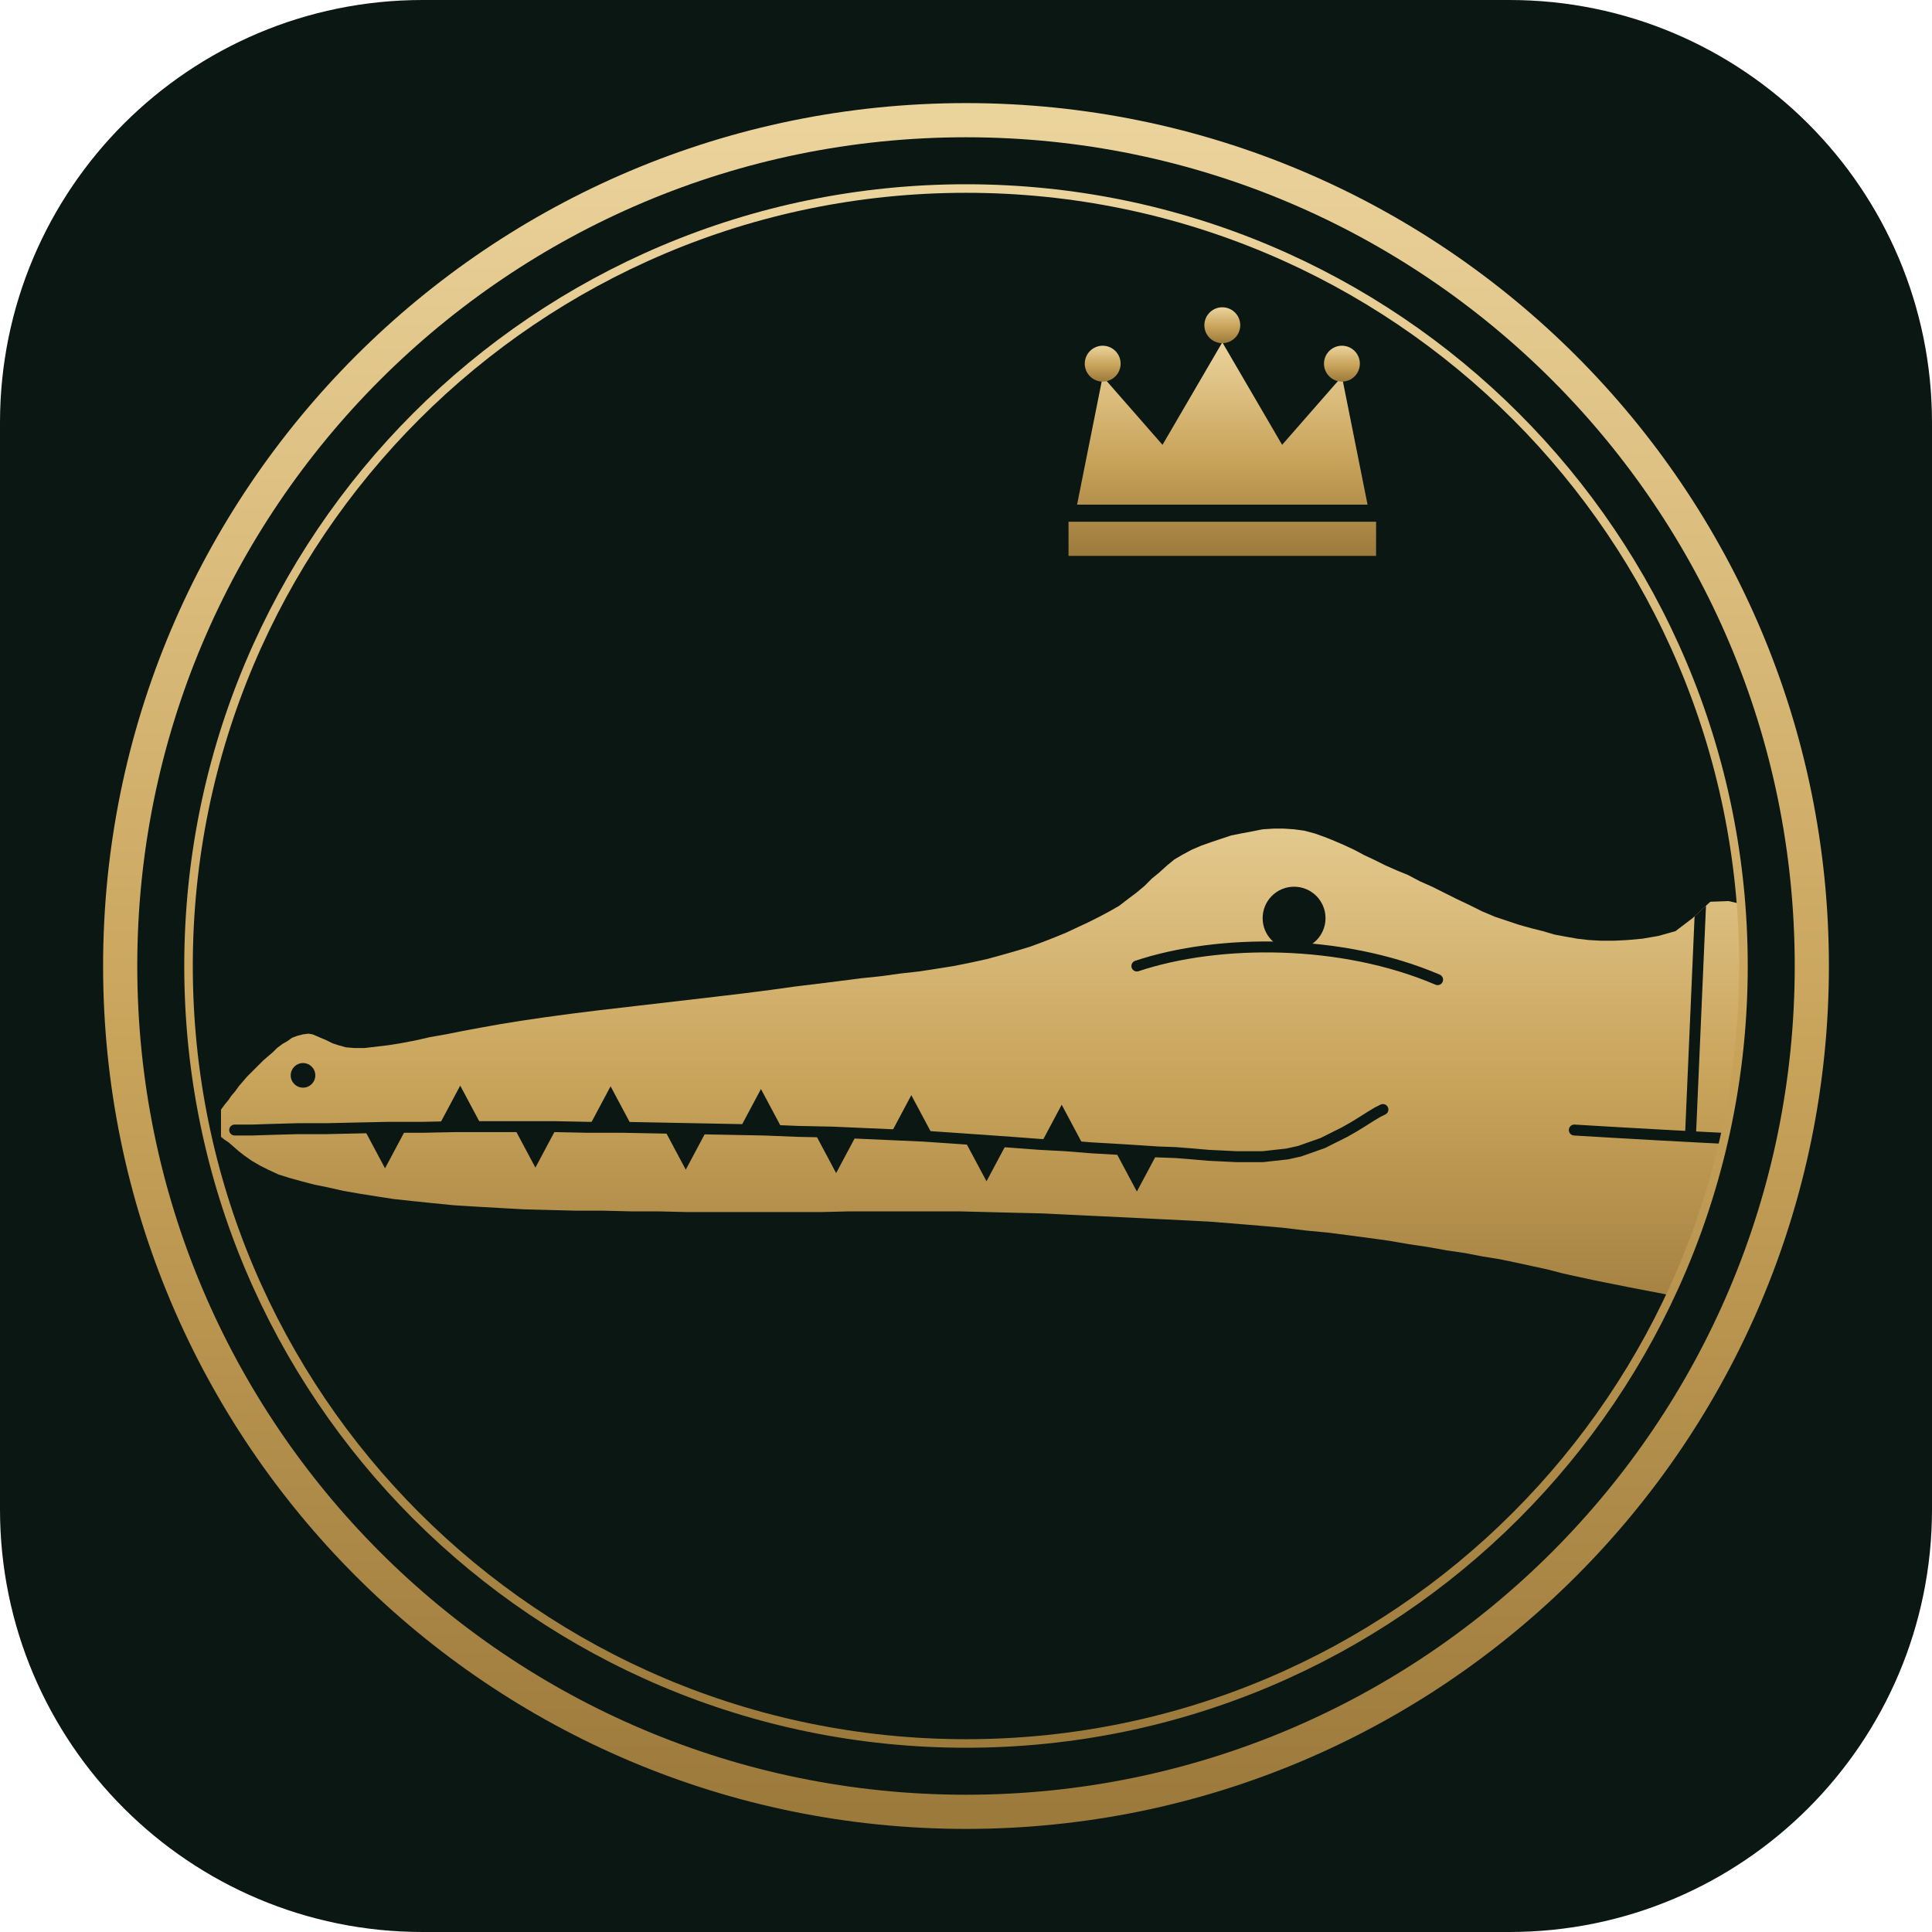
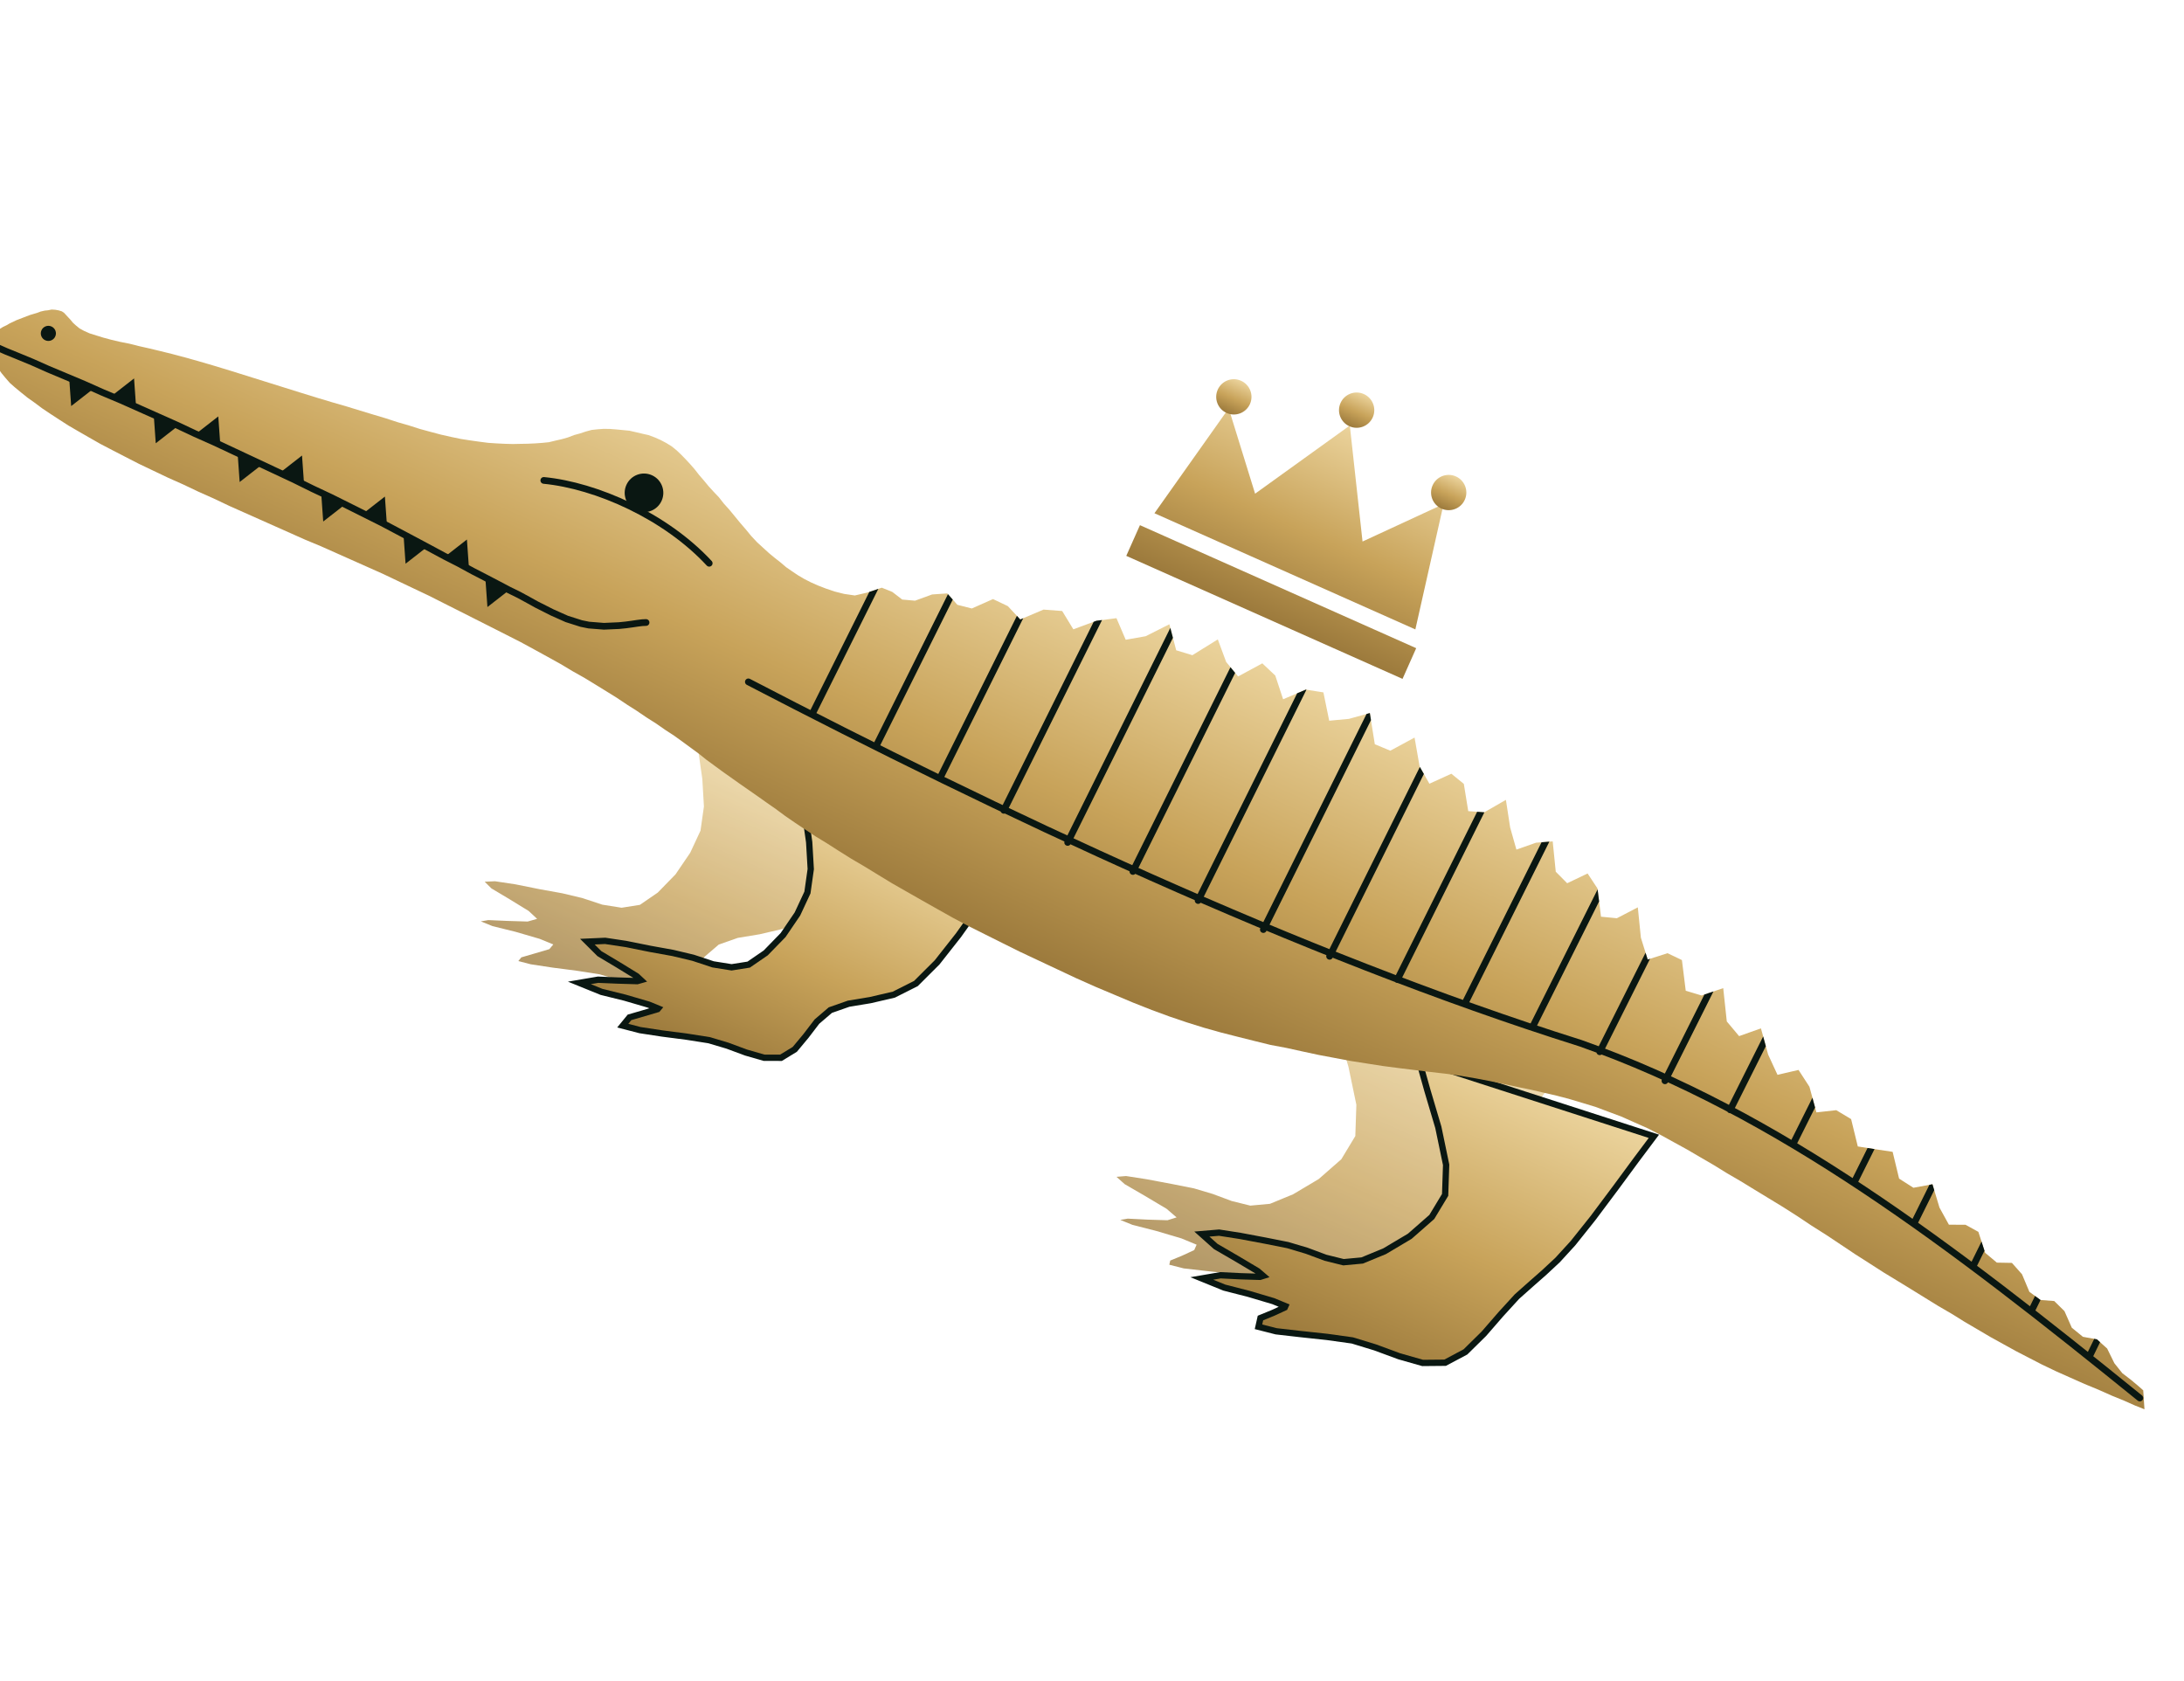
- <svg xmlns="http://www.w3.org/2000/svg" viewBox="0 0 64 64">
-   <rect width="64" height="64" rx="14" fill="#0A1712" />
-   <svg x="2" y="2" width="60" height="60" viewBox="14 4 212 212">
-     <defs>
-       <linearGradient id="lq-brass" x1="0" y1="0" x2="0" y2="1">
-         <stop offset="0" stop-color="#EBD39C" />
-         <stop offset=".55" stop-color="#C8A35A" />
-         <stop offset="1" stop-color="#9C7A3C" />
-       </linearGradient>
-       <clipPath id="lq-medal">
-         <circle cx="120" cy="110" r="91" />
-       </clipPath>
-       <clipPath id="lq-body">
-         <path d="M16.0 125.0 L16.3 124.6 L16.6 124.2 L17.1 123.6 L17.5 123.0 L18.1 122.3 L18.6 121.6 L19.2 120.9 L19.8 120.2 L20.4 119.6 L21.0 119.0 L21.6 118.4 L22.2 117.8 L22.9 117.2 L23.6 116.6 L24.2 116.0 L25.0 115.4 L25.7 115.0 L26.4 114.5 L27.2 114.2 L28.0 114.0 L28.8 113.9 L29.4 114.0 L30.1 114.3 L30.8 114.6 L31.5 114.9 L32.3 115.3 L33.2 115.6 L34.3 115.9 L35.5 116.0 L37.0 116.0 L38.7 115.8 L40.4 115.6 L42.3 115.3 L44.4 114.9 L46.6 114.4 L48.9 114.0 L51.4 113.5 L54.1 113.0 L56.9 112.5 L60.0 112.0 L63.4 111.5 L67.1 111.0 L71.1 110.5 L75.4 110.0 L79.7 109.5 L84.0 109.0 L88.3 108.5 L92.5 108.0 L96.4 107.5 L100.0 107.0 L103.3 106.6 L106.5 106.2 L109.6 105.8 L112.5 105.5 L115.4 105.1 L118.1 104.8 L120.7 104.4 L123.2 104.0 L125.7 103.5 L128.0 103.0 L130.2 102.4 L132.3 101.8 L134.3 101.2 L136.2 100.5 L138.0 99.8 L139.7 99.1 L141.4 98.3 L142.9 97.6 L144.5 96.8 L146.0 96.0 L147.4 95.2 L148.7 94.2 L149.9 93.3 L151.1 92.3 L152.2 91.2 L153.3 90.3 L154.4 89.3 L155.5 88.4 L156.7 87.7 L158.0 87.0 L159.4 86.4 L160.8 85.9 L162.3 85.4 L163.8 84.9 L165.3 84.6 L166.9 84.3 L168.4 84.0 L170.0 83.9 L171.5 83.9 L173.0 84.0 L174.5 84.2 L176.0 84.6 L177.4 85.1 L178.9 85.7 L180.3 86.3 L181.8 87.0 L183.3 87.8 L184.8 88.5 L186.4 89.3 L188.0 90.0 L189.7 90.7 L191.4 91.6 L193.2 92.4 L195.0 93.3 L196.8 94.2 L198.7 95.1 L200.5 96.0 L202.4 96.8 L204.2 97.4 L206.0 98.0 L207.8 98.5 L209.4 98.9 L211.1 99.4 L212.7 99.7 L214.4 100.0 L216.1 100.2 L217.9 100.3 L219.8 100.3 L221.8 100.2 L224.0 100.0 L226.3 99.6 L228.8 98.9 L231.3 97.0 L233.9 94.6 L236.6 94.5 L239.5 95.2 L242.4 94.2 L245.5 91.2 L248.7 89.5 L252.0 91.0 L255.5 90.4 L259.2 86.3 L263.1 86.4 L267.1 88.1 L271.2 83.7 L275.4 82.2 L279.6 85.1 L283.8 81.0 L287.9 78.5 L292.0 82.3 L296.0 79.6 L300.0 74.7 L304.0 79.7 L308.0 79.2 L312.0 73.3 L316.0 77.4 L320.0 79.4 L324.0 74.2 L328.0 75.6 L332.0 80.0 L336.0 75.7 L340.1 74.6 L344.1 80.2 L348.2 77.9 L352.2 74.6 L356.3 80.9 L360.3 80.8 L364.3 75.6 L368.2 81.4 L372.0 84.2 L375.8 79.9 L379.5 80.9 L383.1 86.4 L386.7 85.1 L390.2 80.3 L393.8 85.9 L397.3 90.1 L400.9 86.7 L404.4 84.8 L408.0 91.1 L411.6 92.5 L415.1 88.4 L418.7 90.7 L422.2 96.5 L425.8 95.3 L429.3 90.9 L432.9 97.2 L436.5 101.3 L440.2 98.0 L444.0 98.1 L447.8 104.4 L451.7 103.9 L455.7 100.2 L459.7 107.1 L463.8 109.1 L467.8 105.3 L471.9 110.3 L475.9 113.8 L480.0 110.7 L484.0 113.3 L488.0 118.2 L492.1 115.8 L496.2 116.3 L500.3 121.6 L504.4 120.5 L508.4 119.4 L512.4 124.6 L516.4 125.2 L520.2 122.6 L524.0 127.0 L527.7 129.8 L531.3 128.2 L534.8 128.5 L538.3 132.4 L541.8 133.4 L545.1 132.0 L548.4 133.5 L551.7 136.6 L554.9 137.3 L558.0 136.2 L561.2 137.4 L564.4 140.3 L567.7 141.2 L571.0 140.4 L574.1 141.4 L577.1 143.9 L579.8 145.3 L582.3 145.9 L584.4 146.5 L586.0 147.0 L588.1 151.0 L585.7 151.1 L582.9 151.1 L579.7 151.2 L576.2 151.2 L572.6 151.3 L568.9 151.3 L565.2 151.3 L561.5 151.2 L558.0 151.0 L554.6 150.8 L551.1 150.5 L547.6 150.2 L544.1 149.8 L540.5 149.4 L536.9 148.9 L533.2 148.5 L529.5 148.0 L525.8 147.5 L522.0 147.0 L518.1 146.5 L514.2 145.9 L510.2 145.3 L506.1 144.6 L502.0 143.9 L497.9 143.3 L493.8 142.6 L489.8 142.0 L485.9 141.5 L482.0 141.0 L478.2 140.5 L474.5 140.1 L470.8 139.6 L467.1 139.2 L463.5 138.8 L459.9 138.5 L456.4 138.2 L452.9 138.0 L449.4 138.0 L446.0 138.0 L442.7 138.2 L439.4 138.4 L436.2 138.8 L433.1 139.2 L430.0 139.7 L426.9 140.3 L423.8 140.9 L420.6 141.6 L417.3 142.3 L414.0 143.0 L410.6 143.8 L407.1 144.7 L403.6 145.7 L400.1 146.8 L396.5 147.9 L392.9 149.0 L389.2 150.1 L385.5 151.1 L381.8 152.1 L378.0 153.0 L374.2 153.9 L370.4 154.7 L366.5 155.5 L362.7 156.4 L358.8 157.1 L354.8 157.8 L350.7 158.5 L346.6 159.1 L342.3 159.6 L338.0 160.0 L333.5 160.3 L328.8 160.5 L323.9 160.6 L319.0 160.7 L314.0 160.7 L309.0 160.6 L304.1 160.5 L299.2 160.4 L294.5 160.2 L290.0 160.0 L285.6 159.8 L281.3 159.5 L277.0 159.1 L272.8 158.7 L268.8 158.3 L264.8 157.9 L260.9 157.4 L257.1 156.9 L253.5 156.5 L250.0 156.0 L246.7 155.5 L243.6 155.1 L240.6 154.6 L237.7 154.1 L235.0 153.6 L232.3 153.0 L229.7 152.5 L227.2 152.0 L224.6 151.5 L222.0 151.0 L219.5 150.5 L217.0 150.0 L214.7 149.5 L212.4 149.0 L210.1 148.4 L207.8 147.9 L205.5 147.4 L203.1 146.9 L200.6 146.5 L198.0 146.0 L195.3 145.6 L192.5 145.1 L189.8 144.7 L186.9 144.2 L184.0 143.8 L181.0 143.4 L177.9 143.0 L174.7 142.7 L171.4 142.3 L168.0 142.0 L164.4 141.7 L160.6 141.4 L156.7 141.2 L152.7 141.0 L148.6 140.8 L144.5 140.6 L140.3 140.4 L136.2 140.2 L132.0 140.1 L128.0 140.0 L124.0 139.9 L120.0 139.9 L115.9 139.9 L111.9 139.9 L107.9 139.9 L103.9 140.0 L99.9 140.0 L95.9 140.0 L91.9 140.0 L88.0 140.0 L84.1 140.0 L80.0 139.9 L76.0 139.9 L72.0 139.8 L68.0 139.8 L64.1 139.7 L60.3 139.6 L56.7 139.4 L53.2 139.2 L50.0 139.0 L47.0 138.7 L44.1 138.4 L41.3 138.1 L38.7 137.7 L36.2 137.3 L33.9 136.9 L31.7 136.4 L29.7 136.0 L27.8 135.5 L26.0 135.0 L24.4 134.5 L22.9 133.8 L21.7 133.2 L20.5 132.5 L19.5 131.8 L18.6 131.1 L17.8 130.4 L17.1 129.8 L16.5 129.4 L16.0 129.0 Z" />
-       </clipPath>
-     </defs>
-     <circle cx="120" cy="110" r="100" fill="#0A1712" />
-     <g clip-path="url(#lq-medal)">
-       <g transform="translate(116 118) scale(.8) translate(-120 -114)">
-         <g class="croc">
-           <g fill="url(#lq-brass)" opacity=".78" />
-           <g fill="url(#lq-brass)" stroke="#0A1712" stroke-width="3" paint-order="stroke" />
-           <path fill="url(#lq-brass)" d="M16.0 125.0 L16.3 124.6 L16.6 124.2 L17.1 123.6 L17.5 123.0 L18.1 122.3 L18.6 121.6 L19.2 120.9 L19.8 120.2 L20.4 119.6 L21.0 119.0 L21.6 118.4 L22.2 117.8 L22.9 117.2 L23.6 116.6 L24.2 116.0 L25.0 115.4 L25.7 115.0 L26.4 114.5 L27.2 114.2 L28.0 114.0 L28.8 113.9 L29.4 114.0 L30.1 114.3 L30.8 114.6 L31.5 114.9 L32.3 115.3 L33.2 115.6 L34.3 115.9 L35.5 116.0 L37.0 116.0 L38.7 115.8 L40.4 115.6 L42.3 115.3 L44.4 114.9 L46.6 114.4 L48.9 114.0 L51.4 113.5 L54.1 113.0 L56.9 112.5 L60.0 112.0 L63.4 111.5 L67.1 111.0 L71.1 110.5 L75.4 110.0 L79.7 109.5 L84.0 109.0 L88.3 108.5 L92.5 108.0 L96.4 107.5 L100.0 107.0 L103.3 106.6 L106.5 106.2 L109.6 105.8 L112.5 105.5 L115.4 105.1 L118.1 104.8 L120.7 104.4 L123.2 104.0 L125.7 103.5 L128.0 103.0 L130.2 102.4 L132.3 101.8 L134.3 101.2 L136.2 100.5 L138.0 99.8 L139.7 99.1 L141.4 98.3 L142.9 97.6 L144.5 96.8 L146.0 96.0 L147.4 95.2 L148.7 94.2 L149.9 93.3 L151.1 92.3 L152.2 91.2 L153.3 90.3 L154.4 89.3 L155.5 88.4 L156.7 87.7 L158.0 87.0 L159.4 86.4 L160.8 85.9 L162.3 85.4 L163.8 84.9 L165.3 84.6 L166.9 84.3 L168.4 84.0 L170.0 83.9 L171.5 83.9 L173.0 84.0 L174.5 84.2 L176.0 84.6 L177.4 85.1 L178.9 85.7 L180.3 86.3 L181.8 87.0 L183.3 87.8 L184.8 88.5 L186.4 89.3 L188.0 90.0 L189.7 90.7 L191.4 91.6 L193.2 92.4 L195.0 93.3 L196.8 94.2 L198.7 95.1 L200.5 96.0 L202.4 96.8 L204.2 97.4 L206.0 98.0 L207.8 98.5 L209.4 98.9 L211.1 99.4 L212.7 99.7 L214.4 100.0 L216.1 100.2 L217.9 100.3 L219.8 100.3 L221.8 100.2 L224.0 100.0 L226.3 99.6 L228.8 98.9 L231.3 97.0 L233.9 94.6 L236.6 94.5 L239.5 95.2 L242.4 94.2 L245.5 91.2 L248.7 89.5 L252.0 91.0 L255.5 90.4 L259.2 86.3 L263.1 86.4 L267.1 88.1 L271.2 83.7 L275.4 82.2 L279.6 85.1 L283.8 81.0 L287.9 78.5 L292.0 82.3 L296.0 79.6 L300.0 74.7 L304.0 79.7 L308.0 79.2 L312.0 73.3 L316.0 77.4 L320.0 79.4 L324.0 74.2 L328.0 75.6 L332.0 80.0 L336.0 75.7 L340.1 74.6 L344.1 80.2 L348.2 77.9 L352.2 74.6 L356.3 80.9 L360.3 80.8 L364.3 75.6 L368.2 81.4 L372.0 84.2 L375.8 79.9 L379.5 80.9 L383.1 86.4 L386.7 85.1 L390.2 80.3 L393.8 85.9 L397.3 90.1 L400.9 86.7 L404.4 84.8 L408.0 91.1 L411.6 92.5 L415.1 88.4 L418.7 90.7 L422.2 96.5 L425.8 95.3 L429.3 90.9 L432.9 97.2 L436.5 101.3 L440.2 98.0 L444.0 98.1 L447.8 104.4 L451.7 103.9 L455.7 100.2 L459.7 107.1 L463.8 109.1 L467.8 105.3 L471.9 110.3 L475.9 113.8 L480.0 110.7 L484.0 113.3 L488.0 118.2 L492.1 115.8 L496.2 116.3 L500.3 121.6 L504.4 120.5 L508.4 119.4 L512.4 124.6 L516.4 125.2 L520.2 122.6 L524.0 127.0 L527.7 129.8 L531.3 128.2 L534.8 128.5 L538.3 132.4 L541.8 133.4 L545.1 132.0 L548.4 133.5 L551.7 136.6 L554.9 137.3 L558.0 136.2 L561.2 137.4 L564.4 140.3 L567.7 141.2 L571.0 140.4 L574.1 141.4 L577.1 143.9 L579.8 145.3 L582.3 145.9 L584.4 146.5 L586.0 147.0 L588.1 151.0 L585.7 151.1 L582.9 151.1 L579.7 151.2 L576.2 151.2 L572.6 151.3 L568.9 151.3 L565.2 151.3 L561.5 151.2 L558.0 151.0 L554.6 150.8 L551.1 150.5 L547.6 150.2 L544.1 149.8 L540.5 149.4 L536.9 148.9 L533.2 148.5 L529.5 148.0 L525.8 147.5 L522.0 147.0 L518.1 146.5 L514.2 145.9 L510.2 145.3 L506.1 144.6 L502.0 143.9 L497.9 143.3 L493.8 142.6 L489.8 142.0 L485.9 141.5 L482.0 141.0 L478.2 140.5 L474.5 140.1 L470.8 139.6 L467.1 139.2 L463.5 138.8 L459.9 138.5 L456.4 138.2 L452.9 138.0 L449.4 138.0 L446.0 138.0 L442.7 138.2 L439.4 138.4 L436.2 138.8 L433.1 139.2 L430.0 139.7 L426.9 140.3 L423.8 140.9 L420.6 141.6 L417.3 142.3 L414.0 143.0 L410.6 143.8 L407.1 144.7 L403.6 145.7 L400.1 146.8 L396.5 147.9 L392.9 149.0 L389.2 150.1 L385.5 151.1 L381.8 152.1 L378.0 153.0 L374.2 153.9 L370.4 154.7 L366.5 155.5 L362.7 156.4 L358.8 157.1 L354.8 157.8 L350.7 158.5 L346.6 159.1 L342.3 159.6 L338.0 160.0 L333.5 160.3 L328.8 160.5 L323.9 160.6 L319.0 160.7 L314.0 160.7 L309.0 160.6 L304.1 160.5 L299.2 160.4 L294.5 160.2 L290.0 160.0 L285.6 159.8 L281.3 159.5 L277.0 159.1 L272.8 158.7 L268.8 158.3 L264.8 157.9 L260.9 157.4 L257.1 156.9 L253.5 156.5 L250.0 156.0 L246.7 155.5 L243.6 155.1 L240.6 154.6 L237.7 154.1 L235.0 153.6 L232.3 153.0 L229.7 152.5 L227.2 152.0 L224.6 151.5 L222.0 151.0 L219.5 150.5 L217.0 150.0 L214.7 149.5 L212.4 149.0 L210.1 148.4 L207.8 147.9 L205.5 147.4 L203.1 146.9 L200.6 146.5 L198.0 146.0 L195.3 145.6 L192.5 145.1 L189.8 144.7 L186.9 144.2 L184.0 143.8 L181.0 143.4 L177.9 143.0 L174.7 142.7 L171.4 142.3 L168.0 142.0 L164.4 141.7 L160.6 141.4 L156.7 141.2 L152.7 141.0 L148.6 140.8 L144.5 140.6 L140.3 140.4 L136.2 140.2 L132.0 140.1 L128.0 140.0 L124.0 139.9 L120.0 139.9 L115.9 139.9 L111.9 139.9 L107.9 139.9 L103.9 140.0 L99.9 140.0 L95.9 140.0 L91.9 140.0 L88.0 140.0 L84.1 140.0 L80.0 139.9 L76.0 139.9 L72.0 139.8 L68.0 139.8 L64.1 139.7 L60.3 139.6 L56.7 139.4 L53.2 139.2 L50.0 139.0 L47.0 138.7 L44.1 138.4 L41.3 138.1 L38.7 137.7 L36.2 137.3 L33.9 136.9 L31.7 136.4 L29.7 136.0 L27.8 135.5 L26.0 135.0 L24.4 134.5 L22.9 133.8 L21.7 133.2 L20.5 132.5 L19.5 131.8 L18.6 131.1 L17.8 130.4 L17.1 129.8 L16.5 129.4 L16.0 129.0 Z" />
-           <g fill="none" stroke="#0A1712" stroke-width="1.6" stroke-linecap="round" clip-path="url(#lq-body)">
-             <path d="M18.0 128.0 L20.5 128.0 L23.6 127.9 L27.3 127.8 L31.4 127.8 L35.9 127.7 L40.6 127.6 L45.5 127.6 L50.4 127.5 L55.3 127.5 L60.0 127.5 L64.7 127.5 L69.6 127.6 L74.7 127.6 L79.9 127.7 L85.1 127.8 L90.3 127.9 L95.5 128.0 L100.5 128.2 L105.4 128.3 L110.0 128.5 L114.5 128.7 L118.9 128.9 L123.3 129.2 L127.6 129.5 L131.8 129.8 L135.8 130.1 L139.6 130.3 L143.3 130.6 L146.8 130.8 L150.0 131.0 L153.0 131.2 L155.7 131.3 L158.2 131.5 L160.5 131.7 L162.6 131.8 L164.6 131.9 L166.6 131.9 L168.4 131.9 L170.2 131.7 L172.0 131.5 L173.8 131.1 L175.5 130.5 L177.2 129.9 L178.8 129.1 L180.4 128.3 L181.8 127.5 L183.1 126.7 L184.2 126.0 L185.2 125.4 L186.0 125.0 M234 60 L231 128.8 M251 60 L248 129.6 M268 60 L265 130.4 M285 60 L282 131.2 M302 60 L299 132.0 M319 60 L316 132.0 M336 60 L333 132.0 M353 60 L350 132.0 M370 60 L367 131.4 M387 60 L384 129.9 M404 60 L401 128.5 M421 60 L418 127.0 M438 60 L435 126.0 M455 60 L452 126.0 M472 60 L469 126.0 M489 60 L486 127.0 M506 60 L503 129.7 M523 60 L520 132.4 M540 60 L537 135.9 M557 60 L554 140.4 M574 60 L571 145.0 M214 128 C280 132 360 134 430 126 C480 122 530 134 586 149 M150 104 C162 100 180 100 194 106" />
-           </g>
-           <g fill="#0A1712">
-             <path d="M36.8 127.6 L40.0 133.6 L43.2 127.6 Z M58.8 127.5 L62.0 133.5 L65.2 127.5 Z M80.8 127.8 L84.0 133.8 L87.2 127.8 Z M102.8 128.3 L106.0 134.3 L109.2 128.3 Z M124.8 129.5 L128.0 135.5 L131.2 129.5 Z M146.8 131.0 L150.0 137.0 L153.2 131.0 Z M47.8 127.5 L51.0 121.5 L54.2 127.5 Z M69.8 127.6 L73.0 121.6 L76.2 127.6 Z M91.8 128.0 L95.0 122.0 L98.2 128.0 Z M113.8 128.9 L117.0 122.9 L120.2 128.9 Z M135.8 130.3 L139.0 124.3 L142.2 130.3 Z" />
-             <circle cx="173" cy="97" r="4.6" />
-             <circle cx="28" cy="120" r="1.8" />
-           </g>
-         </g>
+ <svg xmlns="http://www.w3.org/2000/svg" viewBox="40 -70 520 400" role="img" aria-label="Cocodrilo coronado de Liliana Quiroga Store">
+   <defs>
+     <linearGradient id="lq-brass" x1="0" y1="0" x2="0" y2="1">
+       <stop offset="0" stop-color="#EBD39C" />
+       <stop offset=".55" stop-color="#C8A35A" />
+       <stop offset="1" stop-color="#9C7A3C" />
+     </linearGradient>
+     <clipPath id="lq-medal">
+       <circle cx="120" cy="110" r="91" />
+     </clipPath>
+     <clipPath id="lq-body">
+       <path d="M16.0 125.0 L16.3 124.6 L16.6 124.2 L17.1 123.6 L17.5 123.0 L18.1 122.3 L18.6 121.6 L19.2 120.9 L19.8 120.2 L20.4 119.6 L21.0 119.0 L21.6 118.4 L22.2 117.8 L22.9 117.2 L23.6 116.6 L24.2 116.0 L25.0 115.4 L25.7 115.0 L26.4 114.5 L27.2 114.2 L28.0 114.0 L28.8 113.9 L29.4 114.0 L30.1 114.3 L30.8 114.6 L31.5 114.9 L32.3 115.3 L33.2 115.6 L34.3 115.9 L35.5 116.0 L37.0 116.0 L38.7 115.8 L40.4 115.6 L42.3 115.3 L44.4 114.9 L46.6 114.4 L48.9 114.0 L51.4 113.5 L54.1 113.0 L56.9 112.5 L60.0 112.0 L63.4 111.5 L67.1 111.0 L71.1 110.5 L75.4 110.0 L79.7 109.5 L84.0 109.0 L88.3 108.5 L92.5 108.0 L96.4 107.5 L100.0 107.0 L103.3 106.6 L106.5 106.2 L109.6 105.8 L112.5 105.5 L115.4 105.1 L118.1 104.8 L120.7 104.4 L123.2 104.0 L125.7 103.5 L128.0 103.0 L130.2 102.4 L132.3 101.8 L134.3 101.2 L136.2 100.5 L138.0 99.8 L139.7 99.1 L141.4 98.3 L142.9 97.6 L144.5 96.8 L146.0 96.0 L147.4 95.2 L148.7 94.2 L149.9 93.3 L151.1 92.3 L152.2 91.2 L153.3 90.3 L154.4 89.3 L155.5 88.4 L156.7 87.7 L158.0 87.0 L159.4 86.4 L160.8 85.9 L162.3 85.4 L163.8 84.9 L165.3 84.6 L166.9 84.3 L168.4 84.0 L170.0 83.9 L171.5 83.9 L173.0 84.0 L174.5 84.2 L176.0 84.6 L177.4 85.1 L178.9 85.7 L180.3 86.3 L181.8 87.0 L183.3 87.8 L184.8 88.5 L186.4 89.3 L188.0 90.0 L189.7 90.7 L191.4 91.6 L193.2 92.4 L195.0 93.3 L196.8 94.2 L198.7 95.1 L200.5 96.0 L202.4 96.8 L204.2 97.4 L206.0 98.0 L207.8 98.5 L209.4 98.9 L211.1 99.4 L212.7 99.7 L214.4 100.0 L216.1 100.2 L217.9 100.3 L219.8 100.3 L221.8 100.2 L224.0 100.0 L226.3 99.6 L228.8 98.9 L231.3 97.0 L233.9 94.6 L236.6 94.5 L239.5 95.2 L242.4 94.2 L245.5 91.2 L248.7 89.5 L252.0 91.0 L255.5 90.4 L259.2 86.3 L263.1 86.4 L267.1 88.1 L271.2 83.7 L275.4 82.2 L279.6 85.1 L283.8 81.0 L287.9 78.5 L292.0 82.3 L296.0 79.6 L300.0 74.7 L304.0 79.7 L308.0 79.2 L312.0 73.3 L316.0 77.4 L320.0 79.4 L324.0 74.2 L328.0 75.6 L332.0 80.0 L336.0 75.7 L340.1 74.6 L344.1 80.2 L348.2 77.9 L352.2 74.6 L356.3 80.9 L360.3 80.8 L364.3 75.6 L368.2 81.4 L372.0 84.2 L375.8 79.9 L379.5 80.9 L383.1 86.4 L386.7 85.1 L390.2 80.3 L393.8 85.9 L397.3 90.1 L400.9 86.7 L404.4 84.8 L408.0 91.1 L411.6 92.5 L415.1 88.4 L418.7 90.7 L422.2 96.5 L425.8 95.3 L429.3 90.9 L432.9 97.2 L436.5 101.3 L440.2 98.0 L444.0 98.1 L447.8 104.4 L451.7 103.9 L455.7 100.2 L459.7 107.1 L463.8 109.1 L467.8 105.3 L471.9 110.3 L475.9 113.8 L480.0 110.7 L484.0 113.3 L488.0 118.2 L492.1 115.8 L496.2 116.3 L500.3 121.6 L504.4 120.5 L508.4 119.4 L512.4 124.6 L516.4 125.2 L520.2 122.6 L524.0 127.0 L527.7 129.8 L531.3 128.2 L534.8 128.5 L538.3 132.4 L541.8 133.4 L545.1 132.0 L548.4 133.5 L551.7 136.6 L554.9 137.3 L558.0 136.2 L561.2 137.4 L564.4 140.3 L567.7 141.2 L571.0 140.4 L574.1 141.4 L577.1 143.9 L579.8 145.3 L582.3 145.9 L584.4 146.5 L586.0 147.0 L588.1 151.0 L585.7 151.1 L582.9 151.1 L579.7 151.2 L576.2 151.2 L572.6 151.3 L568.9 151.3 L565.2 151.3 L561.5 151.2 L558.0 151.0 L554.6 150.8 L551.1 150.5 L547.6 150.2 L544.1 149.8 L540.5 149.4 L536.9 148.9 L533.2 148.5 L529.5 148.0 L525.8 147.5 L522.0 147.0 L518.1 146.5 L514.2 145.9 L510.2 145.3 L506.1 144.6 L502.0 143.9 L497.9 143.3 L493.8 142.6 L489.8 142.0 L485.9 141.5 L482.0 141.0 L478.2 140.5 L474.5 140.1 L470.8 139.6 L467.1 139.2 L463.5 138.8 L459.9 138.5 L456.4 138.2 L452.9 138.0 L449.4 138.0 L446.0 138.0 L442.7 138.2 L439.4 138.4 L436.2 138.8 L433.1 139.2 L430.0 139.7 L426.9 140.3 L423.8 140.9 L420.6 141.6 L417.3 142.3 L414.0 143.0 L410.6 143.8 L407.1 144.7 L403.6 145.7 L400.1 146.8 L396.5 147.9 L392.9 149.0 L389.2 150.1 L385.5 151.1 L381.8 152.1 L378.0 153.0 L374.2 153.9 L370.4 154.7 L366.5 155.5 L362.7 156.4 L358.8 157.1 L354.8 157.8 L350.7 158.5 L346.6 159.1 L342.3 159.6 L338.0 160.0 L333.5 160.3 L328.8 160.5 L323.9 160.6 L319.0 160.7 L314.0 160.7 L309.0 160.6 L304.1 160.5 L299.2 160.4 L294.5 160.2 L290.0 160.0 L285.6 159.8 L281.3 159.5 L277.0 159.1 L272.8 158.7 L268.8 158.3 L264.8 157.9 L260.9 157.4 L257.1 156.9 L253.5 156.5 L250.0 156.0 L246.7 155.5 L243.6 155.1 L240.6 154.6 L237.7 154.1 L235.0 153.6 L232.3 153.0 L229.7 152.5 L227.2 152.0 L224.6 151.5 L222.0 151.0 L219.5 150.5 L217.0 150.0 L214.7 149.5 L212.4 149.0 L210.1 148.4 L207.8 147.9 L205.5 147.4 L203.1 146.9 L200.6 146.5 L198.0 146.0 L195.3 145.6 L192.5 145.1 L189.8 144.7 L186.9 144.2 L184.0 143.8 L181.0 143.4 L177.9 143.0 L174.7 142.7 L171.4 142.3 L168.0 142.0 L164.4 141.7 L160.6 141.4 L156.7 141.2 L152.7 141.0 L148.6 140.8 L144.5 140.6 L140.3 140.4 L136.2 140.2 L132.0 140.1 L128.0 140.0 L124.0 139.9 L120.0 139.9 L115.9 139.9 L111.9 139.9 L107.9 139.9 L103.9 140.0 L99.9 140.0 L95.9 140.0 L91.9 140.0 L88.0 140.0 L84.1 140.0 L80.0 139.9 L76.0 139.9 L72.0 139.8 L68.0 139.8 L64.1 139.7 L60.3 139.6 L56.7 139.4 L53.2 139.2 L50.0 139.0 L47.0 138.7 L44.1 138.4 L41.3 138.1 L38.7 137.7 L36.2 137.3 L33.9 136.9 L31.7 136.4 L29.7 136.0 L27.8 135.5 L26.0 135.0 L24.4 134.5 L22.9 133.8 L21.7 133.2 L20.5 132.5 L19.5 131.8 L18.6 131.1 L17.8 130.4 L17.1 129.8 L16.5 129.4 L16.0 129.0 Z" />
+     </clipPath>
+   </defs>
+   <g transform="rotate(24 300 120)">
+     <g class="croc">
+       <g fill="url(#lq-brass)" opacity=".78">
+         <path class="leg-h" d="M208.0 145.0 L210.2 148.5 L213.4 153.6 L216.4 159.4 L218.0 165.0 L217.9 170.8 L216.8 176.9 L214.7 182.6 L212.0 187.0 L208.3 189.4 L203.8 190.6 L198.8 191.1 L194.0 192.0 L188.7 193.3 L182.9 194.6 L178.2 195.9 L176.0 197.0 L178.1 197.8 L183.1 198.4 L188.4 199.1 L191.0 200.0 L189.2 201.5 L184.8 203.3 L180.5 205.0 L179.0 206.0 L182.0 205.9 L187.6 204.9 L193.5 204.1 L197.0 204.0 L196.6 205.4 L193.9 207.7 L191.3 209.9 L191.0 211.0 L194.0 210.5 L199.1 209.1 L204.8 207.4 L210.0 206.0 L214.6 205.4 L219.3 205.1 L223.6 204.5 L227.0 203.0 L229.0 200.1 L230.1 196.2 L231.1 192.0 L233.0 188.0 L236.5 184.7 L240.9 181.8 L245.4 178.4 L249.0 174.0 L251.5 167.5 L253.5 159.6 L255.0 152.2 L256.0 147.0 Z" />
+         <path class="leg-f" d="M372.0 142.0 L375.9 146.7 L381.8 153.6 L387.2 161.1 L390.0 168.0 L389.2 174.4 L386.2 180.9 L382.1 186.7 L378.0 191.0 L373.9 193.3 L369.4 194.1 L364.6 194.4 L360.0 195.0 L354.7 196.2 L348.8 197.6 L344.0 198.9 L342.0 200.0 L344.5 200.8 L350.1 201.4 L356.0 202.1 L359.0 203.0 L357.3 204.5 L352.9 206.3 L348.5 208.0 L347.0 209.0 L350.1 208.9 L356.0 207.9 L362.1 207.1 L366.0 207.0 L366.0 208.4 L363.9 210.8 L361.8 213.0 L362.0 214.0 L365.5 213.4 L370.9 211.7 L377.1 209.7 L383.0 208.0 L388.7 207.3 L394.8 206.9 L400.4 206.1 L405.0 204.0 L408.2 199.9 L410.4 194.3 L412.2 188.4 L414.0 183.0 L415.9 178.8 L417.6 175.1 L419.3 171.1 L421.0 166.0 L422.9 158.7 L424.9 149.9 L426.7 141.7 L428.0 136.0 Z" />
+       </g>
+       <g fill="url(#lq-brass)" stroke="#0A1712" stroke-width="3" paint-order="stroke">
+         <path class="leg-f" d="M238.0 148.0 L240.2 151.5 L243.4 156.6 L246.4 162.4 L248.0 168.0 L247.9 173.8 L246.8 179.9 L244.7 185.6 L242.0 190.0 L238.3 192.4 L233.8 193.6 L228.8 194.1 L224.0 195.0 L218.7 196.3 L212.9 197.6 L208.2 198.9 L206.0 200.0 L208.1 200.8 L213.1 201.4 L218.4 202.1 L221.0 203.0 L219.2 204.5 L214.8 206.3 L210.5 208.0 L209.0 209.0 L212.0 208.9 L217.6 207.9 L223.5 207.1 L227.0 207.0 L226.6 208.4 L223.9 210.7 L221.3 212.9 L221.0 214.0 L224.0 213.5 L229.1 212.1 L234.8 210.4 L240.0 209.0 L244.6 208.4 L249.3 208.1 L253.6 207.5 L257.0 206.0 L259.0 203.1 L260.1 199.2 L261.1 195.0 L263.0 191.0 L266.5 187.7 L270.9 184.8 L275.4 181.4 L279.0 177.0 L281.5 170.5 L283.5 162.6 L285.0 155.2 L286.0 150.0 Z" />
+         <path class="leg-h" d="M398.0 146.0 L401.9 150.7 L407.8 157.6 L413.2 165.1 L416.0 172.0 L415.2 178.4 L412.2 184.9 L408.1 190.7 L404.0 195.0 L399.9 197.3 L395.4 198.1 L390.6 198.4 L386.0 199.0 L380.7 200.2 L374.8 201.6 L370.0 202.9 L368.0 204.0 L370.5 204.8 L376.1 205.4 L382.0 206.1 L385.0 207.0 L383.3 208.5 L378.9 210.3 L374.5 212.0 L373.0 213.0 L376.1 212.9 L382.0 211.9 L388.1 211.1 L392.0 211.0 L392.0 212.4 L389.9 214.8 L387.8 217.0 L388.0 218.0 L391.5 217.4 L396.9 215.7 L403.1 213.7 L409.0 212.0 L414.7 211.3 L420.8 210.9 L426.4 210.1 L431.0 208.0 L434.2 203.9 L436.4 198.3 L438.2 192.4 L440.0 187.0 L441.9 182.8 L443.6 179.1 L445.3 175.1 L447.0 170.0 L448.9 162.7 L450.9 153.9 L452.7 145.7 L454.0 140.0 Z" />
+       </g>
+       <path fill="url(#lq-brass)" d="M16.0 125.0 L16.3 124.6 L16.6 124.2 L17.1 123.6 L17.5 123.0 L18.1 122.3 L18.6 121.6 L19.2 120.9 L19.8 120.2 L20.4 119.6 L21.0 119.0 L21.6 118.4 L22.2 117.8 L22.9 117.2 L23.6 116.6 L24.2 116.0 L25.0 115.4 L25.7 115.0 L26.4 114.5 L27.2 114.2 L28.0 114.0 L28.8 113.9 L29.4 114.0 L30.1 114.3 L30.8 114.6 L31.5 114.9 L32.3 115.3 L33.2 115.6 L34.3 115.9 L35.5 116.0 L37.0 116.0 L38.7 115.8 L40.4 115.6 L42.3 115.3 L44.4 114.9 L46.6 114.4 L48.9 114.0 L51.4 113.5 L54.1 113.0 L56.9 112.5 L60.0 112.0 L63.4 111.5 L67.1 111.0 L71.1 110.5 L75.4 110.0 L79.7 109.5 L84.0 109.0 L88.3 108.5 L92.5 108.0 L96.4 107.5 L100.0 107.0 L103.3 106.6 L106.5 106.2 L109.6 105.8 L112.5 105.5 L115.4 105.1 L118.1 104.8 L120.7 104.4 L123.2 104.0 L125.7 103.5 L128.0 103.0 L130.2 102.4 L132.3 101.8 L134.3 101.2 L136.2 100.5 L138.0 99.8 L139.7 99.1 L141.4 98.3 L142.9 97.6 L144.5 96.8 L146.0 96.0 L147.4 95.2 L148.7 94.2 L149.9 93.3 L151.1 92.3 L152.2 91.2 L153.3 90.3 L154.4 89.3 L155.5 88.4 L156.7 87.7 L158.0 87.0 L159.4 86.4 L160.8 85.9 L162.3 85.4 L163.8 84.9 L165.3 84.6 L166.9 84.3 L168.4 84.0 L170.0 83.9 L171.5 83.9 L173.0 84.0 L174.5 84.2 L176.0 84.6 L177.4 85.1 L178.9 85.7 L180.3 86.3 L181.8 87.0 L183.3 87.8 L184.8 88.5 L186.4 89.3 L188.0 90.0 L189.7 90.7 L191.4 91.6 L193.2 92.4 L195.0 93.3 L196.8 94.2 L198.7 95.1 L200.5 96.0 L202.4 96.8 L204.2 97.4 L206.0 98.0 L207.8 98.5 L209.4 98.9 L211.1 99.4 L212.7 99.7 L214.4 100.0 L216.1 100.2 L217.9 100.3 L219.8 100.3 L221.8 100.2 L224.0 100.0 L226.3 99.6 L228.8 98.9 L231.3 97.0 L233.9 94.6 L236.6 94.5 L239.5 95.2 L242.4 94.2 L245.5 91.2 L248.7 89.5 L252.0 91.0 L255.5 90.4 L259.2 86.3 L263.1 86.4 L267.1 88.1 L271.2 83.7 L275.4 82.2 L279.6 85.1 L283.8 81.0 L287.9 78.5 L292.0 82.3 L296.0 79.6 L300.0 74.7 L304.0 79.7 L308.0 79.2 L312.0 73.3 L316.0 77.4 L320.0 79.4 L324.0 74.2 L328.0 75.6 L332.0 80.0 L336.0 75.7 L340.1 74.6 L344.1 80.2 L348.2 77.9 L352.2 74.6 L356.3 80.9 L360.3 80.8 L364.3 75.6 L368.2 81.4 L372.0 84.2 L375.8 79.9 L379.5 80.9 L383.1 86.4 L386.7 85.1 L390.2 80.3 L393.8 85.9 L397.3 90.1 L400.9 86.7 L404.4 84.8 L408.0 91.1 L411.6 92.5 L415.1 88.4 L418.7 90.7 L422.2 96.5 L425.8 95.3 L429.3 90.9 L432.9 97.2 L436.5 101.3 L440.2 98.0 L444.0 98.1 L447.8 104.4 L451.7 103.9 L455.7 100.2 L459.7 107.1 L463.8 109.1 L467.8 105.3 L471.9 110.3 L475.9 113.8 L480.0 110.7 L484.0 113.3 L488.0 118.2 L492.1 115.8 L496.2 116.3 L500.3 121.6 L504.4 120.5 L508.4 119.4 L512.4 124.6 L516.4 125.2 L520.2 122.6 L524.0 127.0 L527.7 129.8 L531.3 128.2 L534.8 128.5 L538.3 132.4 L541.8 133.4 L545.1 132.0 L548.4 133.5 L551.7 136.6 L554.9 137.3 L558.0 136.2 L561.2 137.4 L564.4 140.3 L567.7 141.2 L571.0 140.4 L574.1 141.4 L577.1 143.9 L579.8 145.3 L582.3 145.9 L584.4 146.5 L586.0 147.0 L588.1 151.0 L585.7 151.1 L582.9 151.1 L579.7 151.2 L576.2 151.2 L572.6 151.3 L568.9 151.3 L565.2 151.3 L561.5 151.2 L558.0 151.0 L554.6 150.8 L551.1 150.5 L547.6 150.2 L544.1 149.8 L540.5 149.4 L536.9 148.9 L533.2 148.5 L529.5 148.0 L525.8 147.5 L522.0 147.0 L518.1 146.5 L514.2 145.9 L510.2 145.3 L506.1 144.6 L502.0 143.9 L497.9 143.3 L493.8 142.6 L489.8 142.0 L485.9 141.5 L482.0 141.0 L478.2 140.5 L474.5 140.1 L470.8 139.6 L467.1 139.2 L463.5 138.8 L459.9 138.5 L456.4 138.2 L452.9 138.0 L449.4 138.0 L446.0 138.0 L442.7 138.2 L439.4 138.4 L436.2 138.8 L433.1 139.2 L430.0 139.7 L426.9 140.3 L423.8 140.9 L420.6 141.6 L417.3 142.3 L414.0 143.0 L410.6 143.8 L407.1 144.7 L403.6 145.7 L400.1 146.8 L396.5 147.9 L392.9 149.0 L389.2 150.1 L385.5 151.1 L381.8 152.1 L378.0 153.0 L374.2 153.9 L370.4 154.7 L366.5 155.5 L362.7 156.4 L358.8 157.1 L354.8 157.8 L350.7 158.5 L346.6 159.1 L342.3 159.6 L338.0 160.0 L333.5 160.3 L328.8 160.5 L323.9 160.6 L319.0 160.7 L314.0 160.7 L309.0 160.6 L304.1 160.5 L299.2 160.4 L294.5 160.2 L290.0 160.0 L285.6 159.8 L281.3 159.5 L277.0 159.1 L272.8 158.7 L268.8 158.3 L264.8 157.9 L260.9 157.4 L257.1 156.9 L253.5 156.5 L250.0 156.0 L246.7 155.5 L243.6 155.1 L240.6 154.6 L237.7 154.1 L235.0 153.6 L232.3 153.0 L229.7 152.5 L227.2 152.0 L224.6 151.5 L222.0 151.0 L219.5 150.5 L217.0 150.0 L214.7 149.5 L212.4 149.0 L210.1 148.4 L207.8 147.9 L205.5 147.4 L203.1 146.9 L200.6 146.5 L198.0 146.0 L195.3 145.6 L192.5 145.1 L189.8 144.7 L186.9 144.2 L184.0 143.8 L181.0 143.4 L177.9 143.0 L174.7 142.7 L171.4 142.3 L168.0 142.0 L164.4 141.7 L160.6 141.4 L156.7 141.2 L152.7 141.0 L148.6 140.8 L144.5 140.6 L140.3 140.4 L136.2 140.2 L132.0 140.1 L128.0 140.0 L124.0 139.9 L120.0 139.9 L115.9 139.9 L111.9 139.9 L107.9 139.9 L103.9 140.0 L99.9 140.0 L95.9 140.0 L91.9 140.0 L88.0 140.0 L84.1 140.0 L80.0 139.9 L76.0 139.9 L72.0 139.8 L68.0 139.8 L64.1 139.7 L60.3 139.6 L56.7 139.4 L53.2 139.2 L50.0 139.0 L47.0 138.7 L44.1 138.4 L41.3 138.1 L38.7 137.7 L36.2 137.3 L33.9 136.9 L31.7 136.4 L29.7 136.0 L27.8 135.5 L26.0 135.0 L24.4 134.5 L22.9 133.8 L21.7 133.2 L20.5 132.5 L19.5 131.8 L18.6 131.1 L17.8 130.4 L17.1 129.8 L16.5 129.4 L16.0 129.0 Z" />
+       <g fill="none" stroke="#0A1712" stroke-width="1.6" stroke-linecap="round" clip-path="url(#lq-body)">
+         <path d="M18.0 128.0 L20.5 128.0 L23.6 127.9 L27.3 127.8 L31.4 127.8 L35.9 127.7 L40.6 127.6 L45.5 127.6 L50.4 127.5 L55.3 127.5 L60.0 127.5 L64.7 127.5 L69.6 127.6 L74.7 127.6 L79.9 127.7 L85.1 127.8 L90.3 127.9 L95.5 128.0 L100.5 128.2 L105.4 128.3 L110.0 128.5 L114.5 128.7 L118.9 128.9 L123.3 129.2 L127.6 129.5 L131.8 129.8 L135.8 130.1 L139.6 130.3 L143.3 130.6 L146.8 130.8 L150.0 131.0 L153.0 131.2 L155.7 131.3 L158.2 131.5 L160.5 131.7 L162.6 131.8 L164.6 131.9 L166.6 131.9 L168.4 131.9 L170.2 131.7 L172.0 131.5 L173.8 131.1 L175.5 130.5 L177.2 129.9 L178.8 129.1 L180.4 128.3 L181.8 127.5 L183.1 126.7 L184.2 126.0 L185.2 125.4 L186.0 125.0 M234 60 L231 128.8 M251 60 L248 129.6 M268 60 L265 130.4 M285 60 L282 131.2 M302 60 L299 132.0 M319 60 L316 132.0 M336 60 L333 132.0 M353 60 L350 132.0 M370 60 L367 131.4 M387 60 L384 129.9 M404 60 L401 128.5 M421 60 L418 127.0 M438 60 L435 126.0 M455 60 L452 126.0 M472 60 L469 126.0 M489 60 L486 127.0 M506 60 L503 129.7 M523 60 L520 132.4 M540 60 L537 135.9 M557 60 L554 140.4 M574 60 L571 145.0 M214 128 C280 132 360 134 430 126 C480 122 530 134 586 149 M150 104 C162 100 180 100 194 106" />
+       </g>
+       <g fill="#0A1712">
+         <path d="M36.8 127.6 L40.0 133.6 L43.2 127.6 Z M58.8 127.5 L62.0 133.5 L65.2 127.5 Z M80.8 127.8 L84.0 133.8 L87.2 127.8 Z M102.8 128.3 L106.0 134.3 L109.2 128.3 Z M124.8 129.5 L128.0 135.5 L131.2 129.5 Z M146.8 131.0 L150.0 137.0 L153.2 131.0 Z M47.8 127.5 L51.0 121.5 L54.2 127.5 Z M69.8 127.6 L73.0 121.6 L76.2 127.6 Z M91.8 128.0 L95.0 122.0 L98.2 128.0 Z M113.8 128.9 L117.0 122.9 L120.2 128.9 Z M135.8 130.3 L139.0 124.3 L142.2 130.3 Z" />
+         <circle cx="173" cy="97" r="4.6" />
+         <circle cx="28" cy="120" r="1.8" />
      </g>
    </g>
-     <g transform="translate(150 50) scale(.5) translate(-320 -40)">
-       <g fill="url(#lq-brass)">
-         <path d="M286 52 L292 22 L306 38 L320 14 L334 38 L348 22 L354 52 Z M284 56 H356 V64 H284 Z" />
-         <circle cx="292" cy="19" r="4.2" />
-         <circle cx="320" cy="10" r="4.2" />
-         <circle cx="348" cy="19" r="4.2" />
-       </g>
+     <g fill="url(#lq-brass)">
+       <path d="M286 52 L292 22 L306 38 L320 14 L334 38 L348 22 L354 52 Z M284 56 H356 V64 H284 Z" />
+       <circle cx="292" cy="19" r="4.2" />
+       <circle cx="320" cy="10" r="4.2" />
+       <circle cx="348" cy="19" r="4.2" />
    </g>
-     <circle cx="120" cy="110" r="99" fill="none" stroke="url(#lq-brass)" stroke-width="4" />
-     <circle cx="120" cy="110" r="91" fill="none" stroke="url(#lq-brass)" stroke-width="1" />
-   </svg>
+   </g>
</svg>
